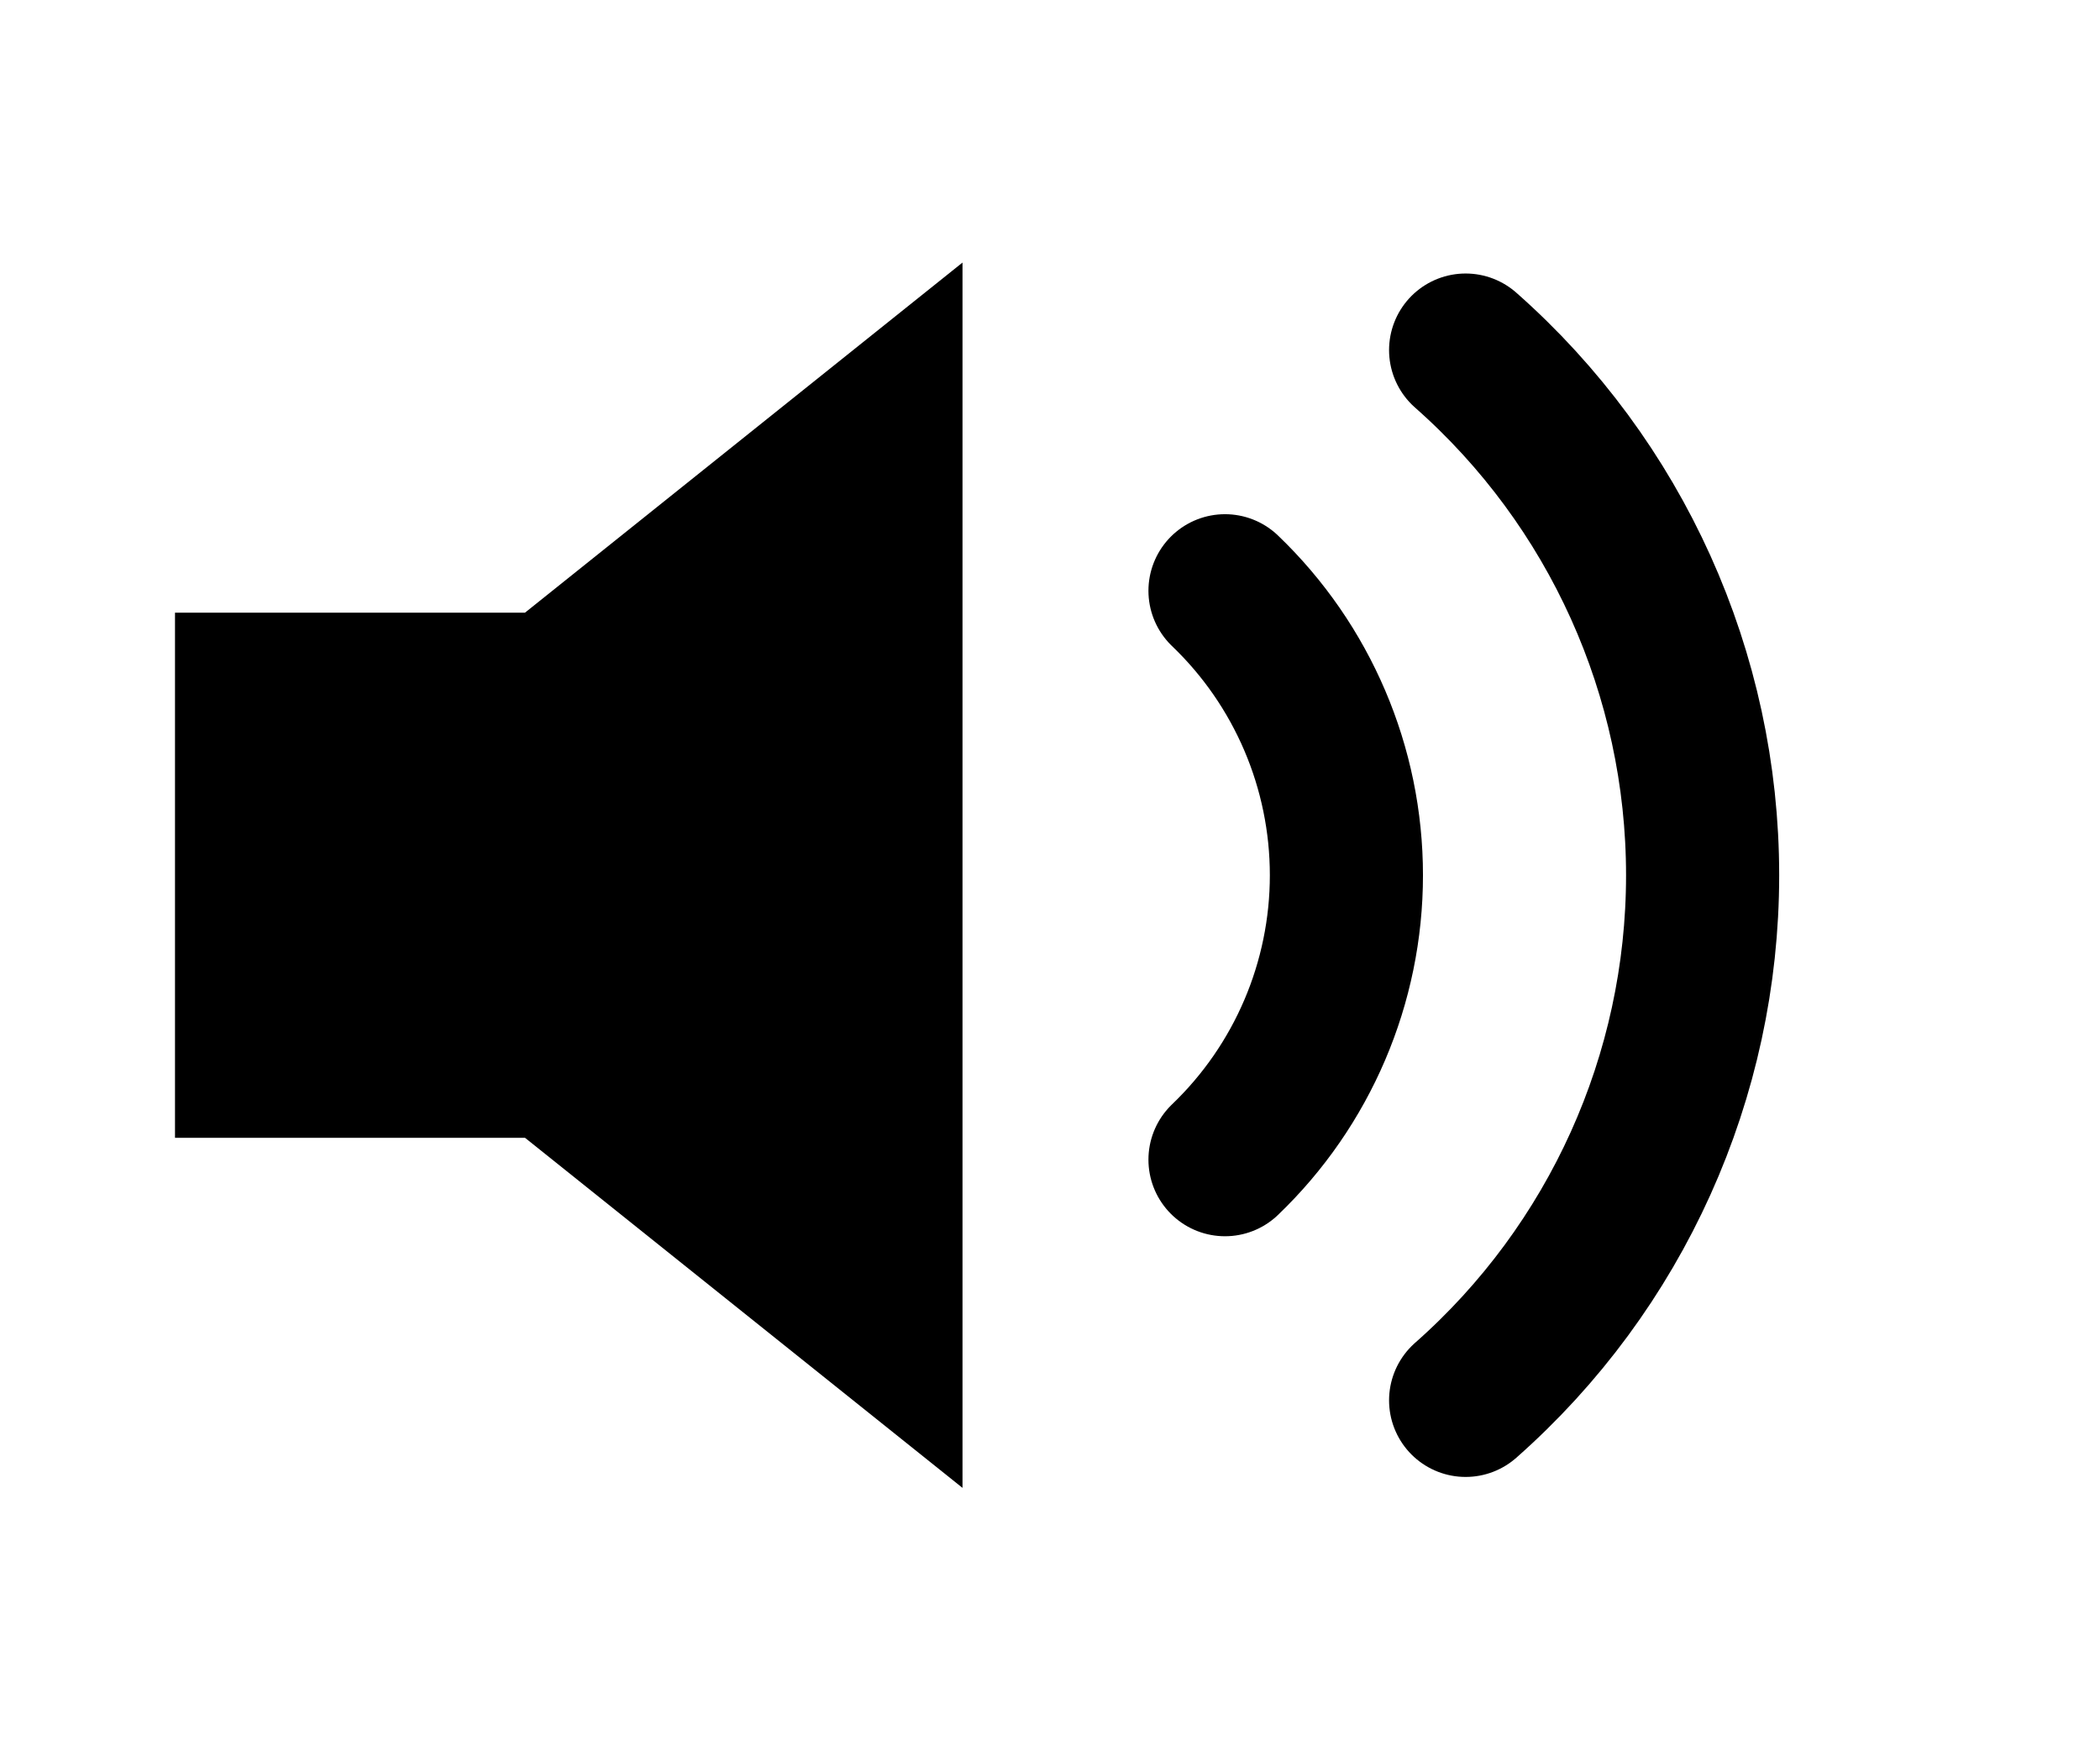
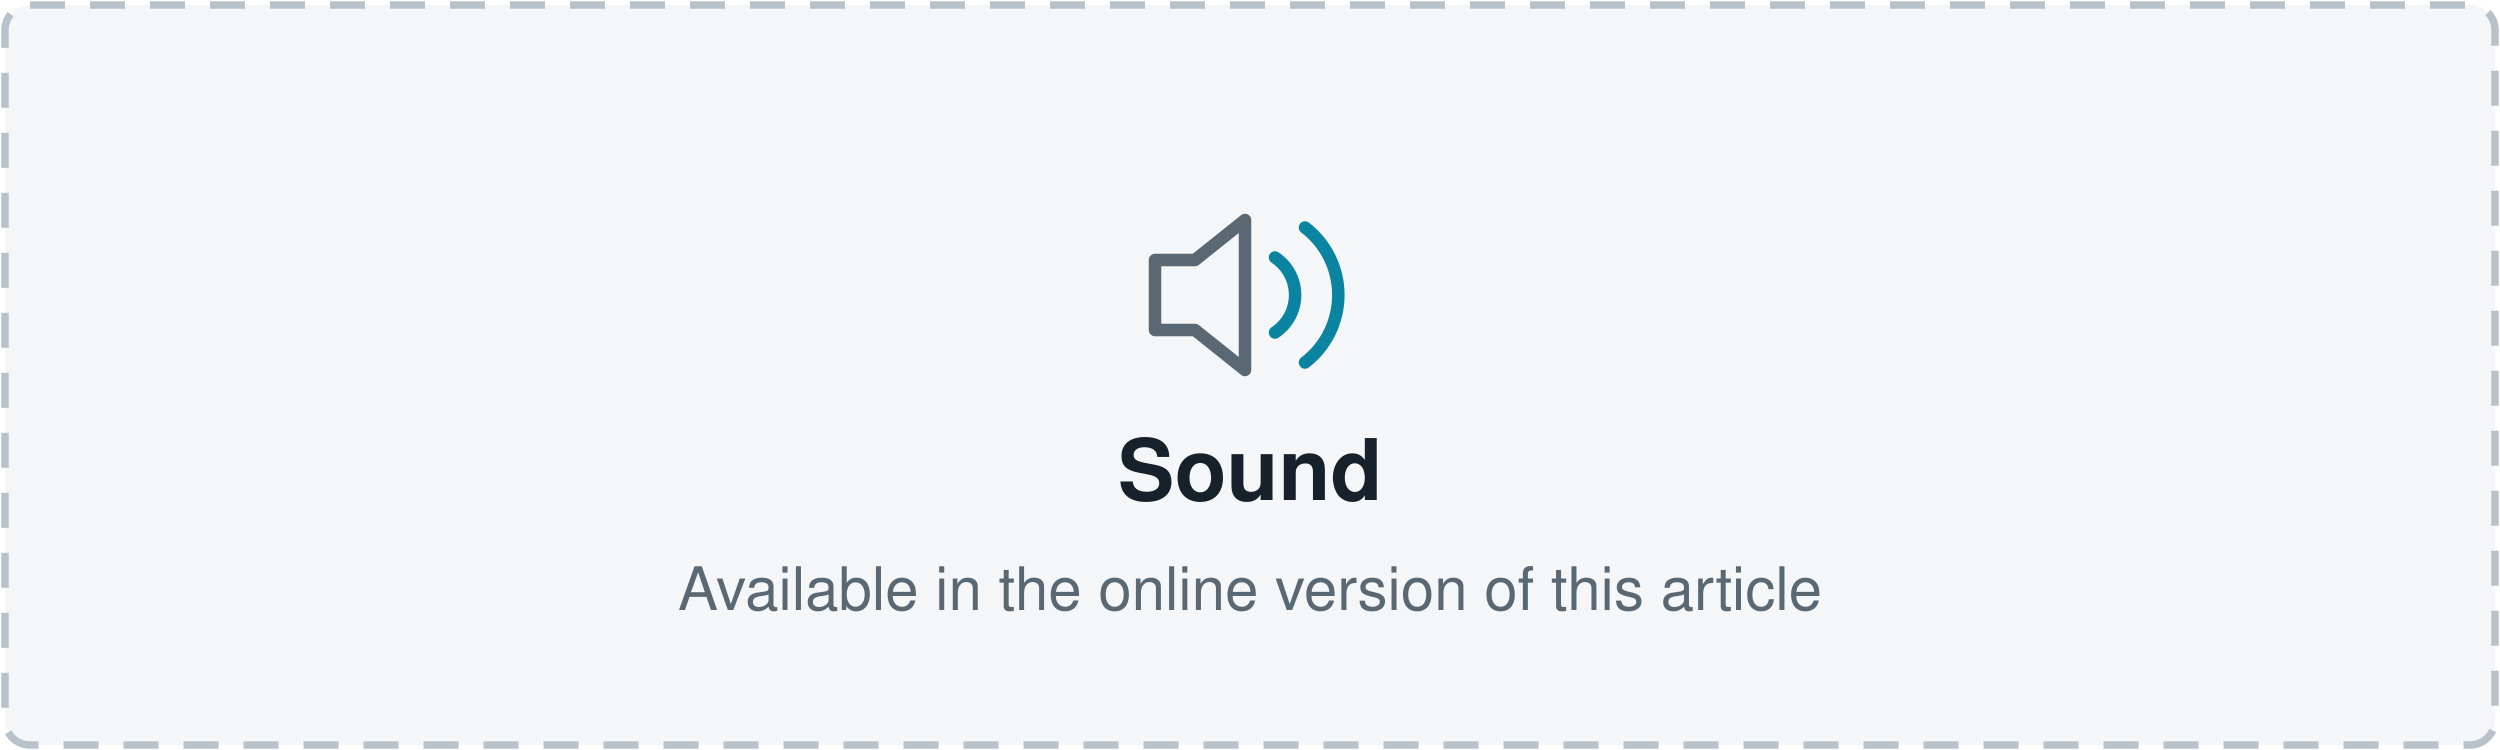
- <svg xmlns="http://www.w3.org/2000/svg" width="48" height="40" viewBox="0 0 48 40">
-   <path d="M4 14h8l10-8v28l-10-8H4z" fill="#000" />
-   <path d="M28 13.5a9 9 0 0 1 0 13" fill="none" stroke="#000" stroke-width="3.5" stroke-linecap="round" />
-   <path d="M33.5 8a16 16 0 0 1 0 24" fill="none" stroke="#000" stroke-width="3.5" stroke-linecap="round" />
+ <svg xmlns="http://www.w3.org/2000/svg" width="1000" height="300" viewBox="0 0 1000 300">
+   <rect x="2" y="2" width="996" height="296" rx="10" fill="#F4F6F7" stroke="#B8C2CA" stroke-width="3" stroke-dasharray="14 10" />
+   <path d="M462 104h16l20-16v60l-20-16h-16z" fill="none" stroke="#5A6874" stroke-width="5" stroke-linejoin="round" />
+   <path d="M510 103a18 18 0 0 1 0 30" fill="none" stroke="#0A84A0" stroke-width="5" stroke-linecap="round" />
+   <path d="M522 91a34 34 0 0 1 0 54" fill="none" stroke="#0A84A0" stroke-width="5" stroke-linecap="round" />
+   <text x="500" y="200" text-anchor="middle" font-family="Fira Sans, Helvetica, Arial, sans-serif" font-size="34" font-weight="600" fill="#16212B">Sound</text>
+   <text x="500" y="244" text-anchor="middle" font-family="Fira Sans, Helvetica, Arial, sans-serif" font-size="24" fill="#5A6874">Available in the online version of this article</text>
</svg>
